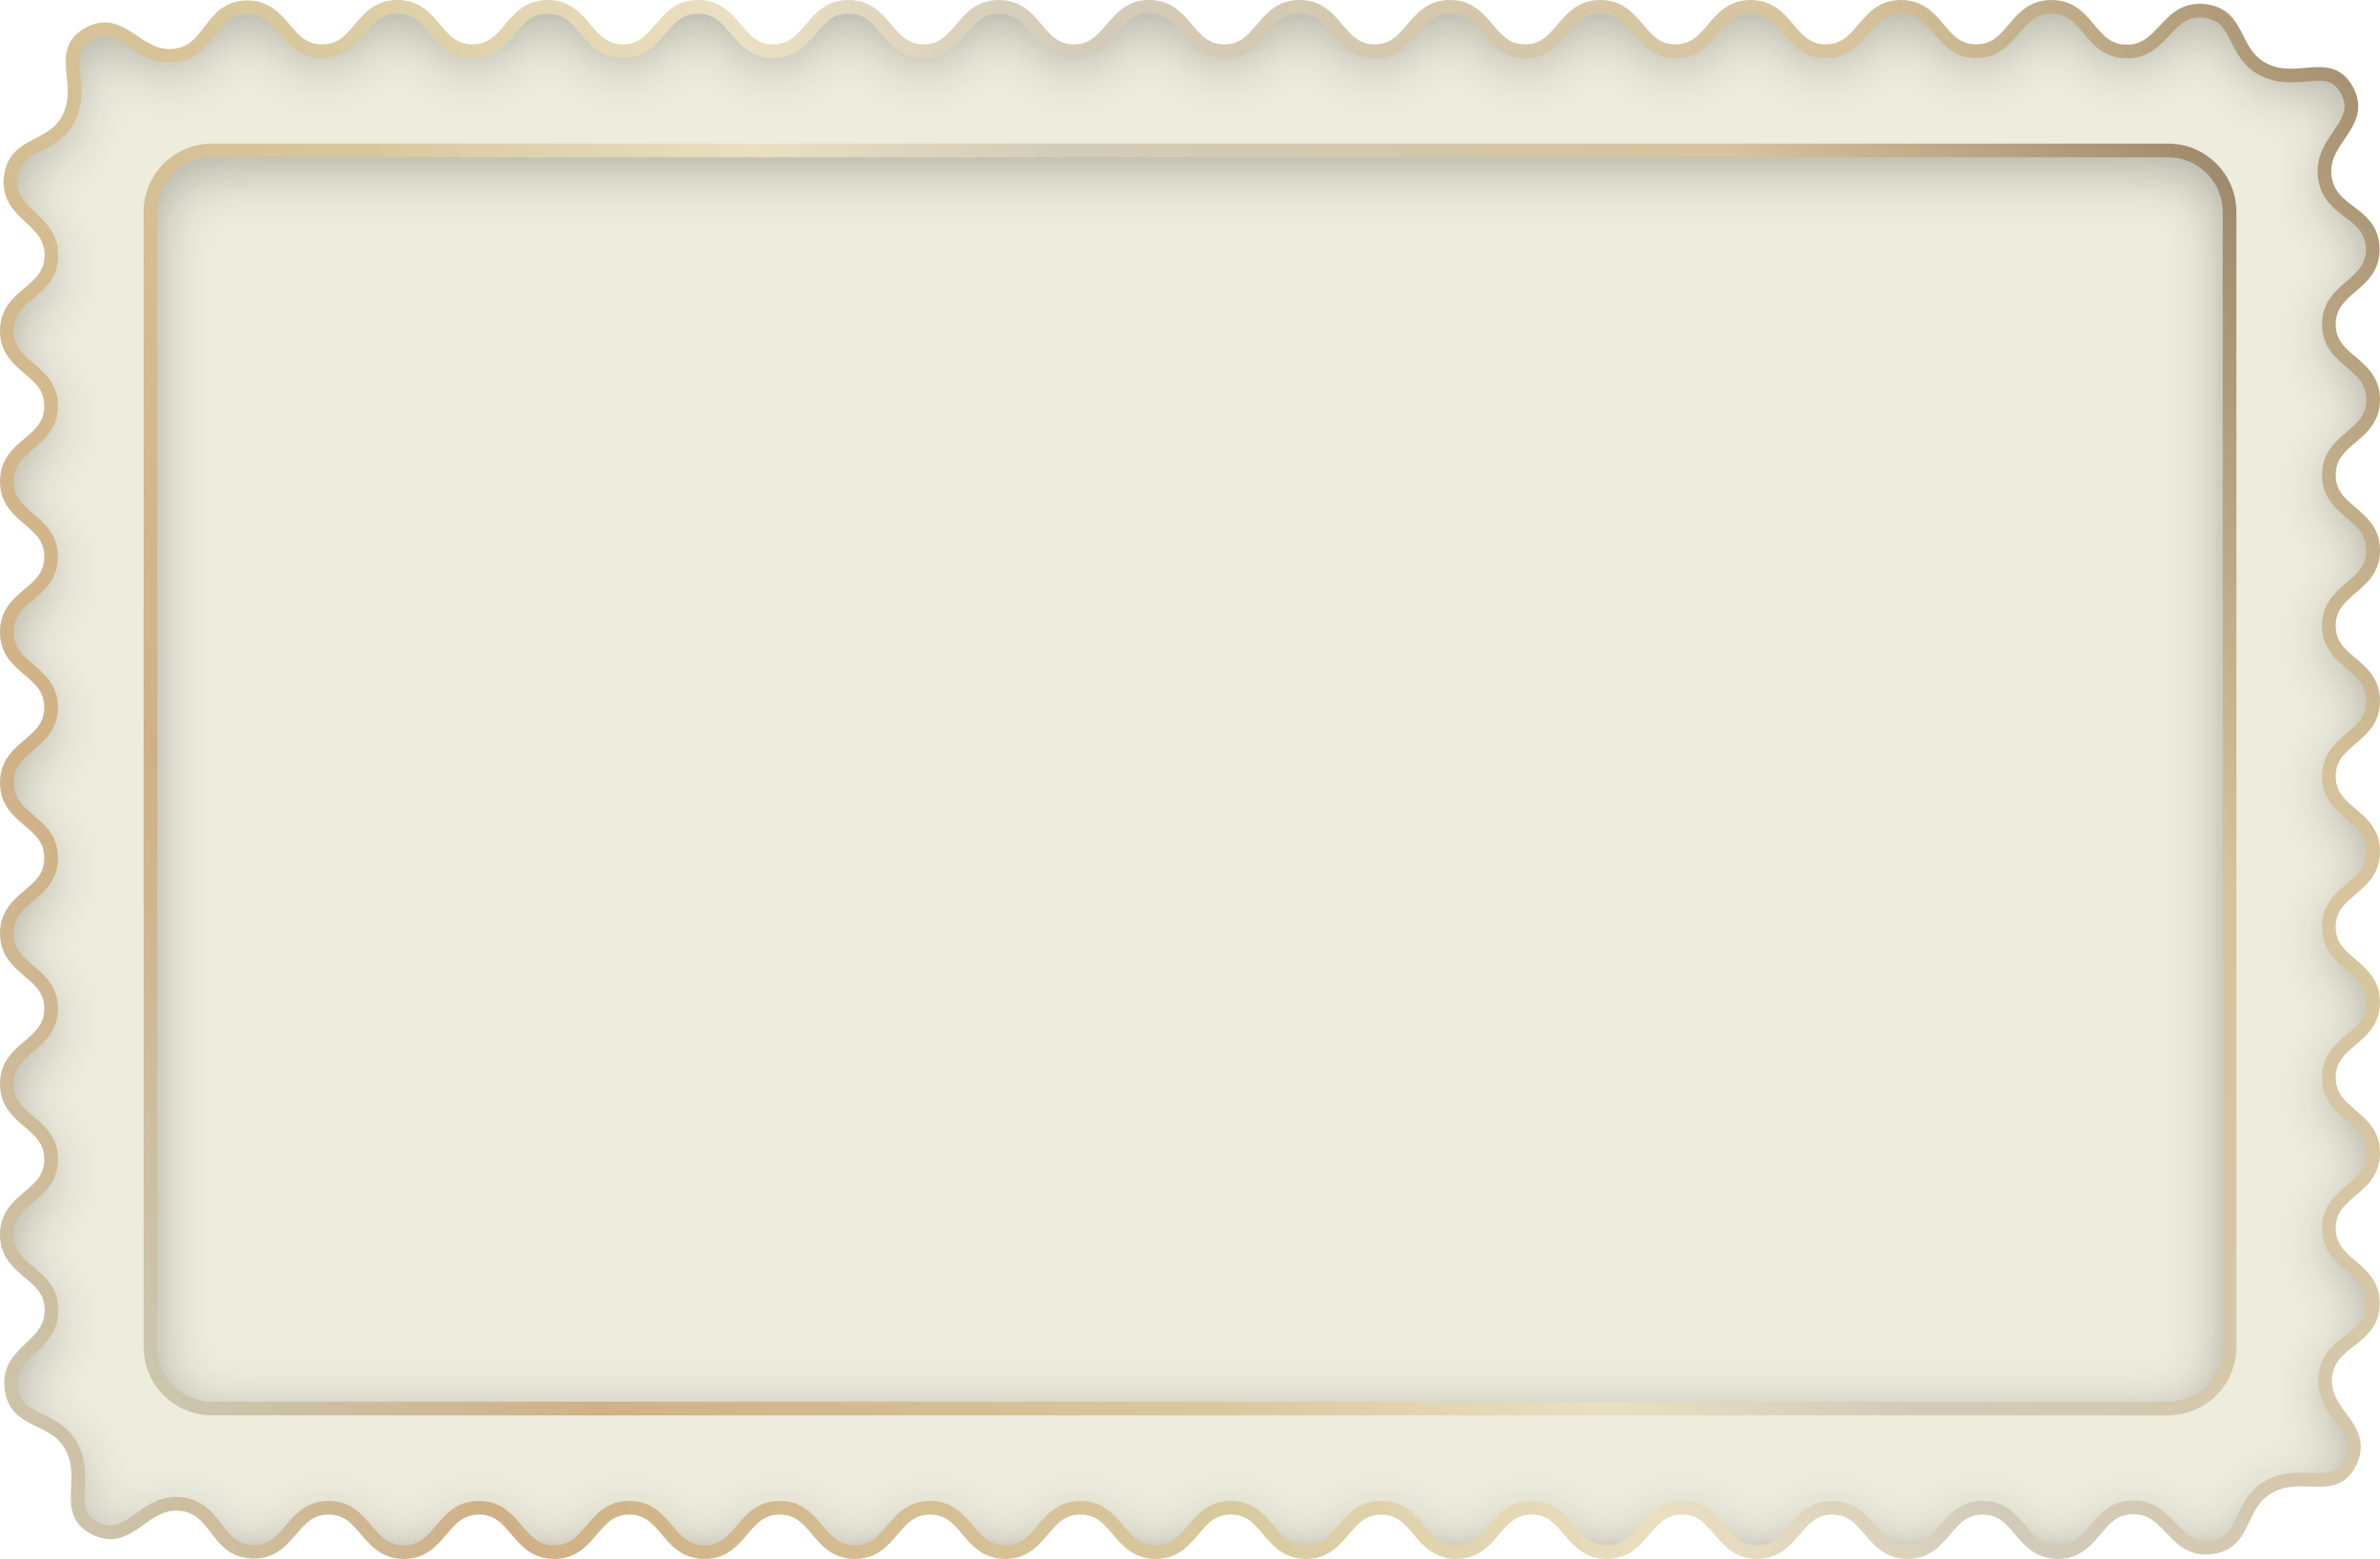
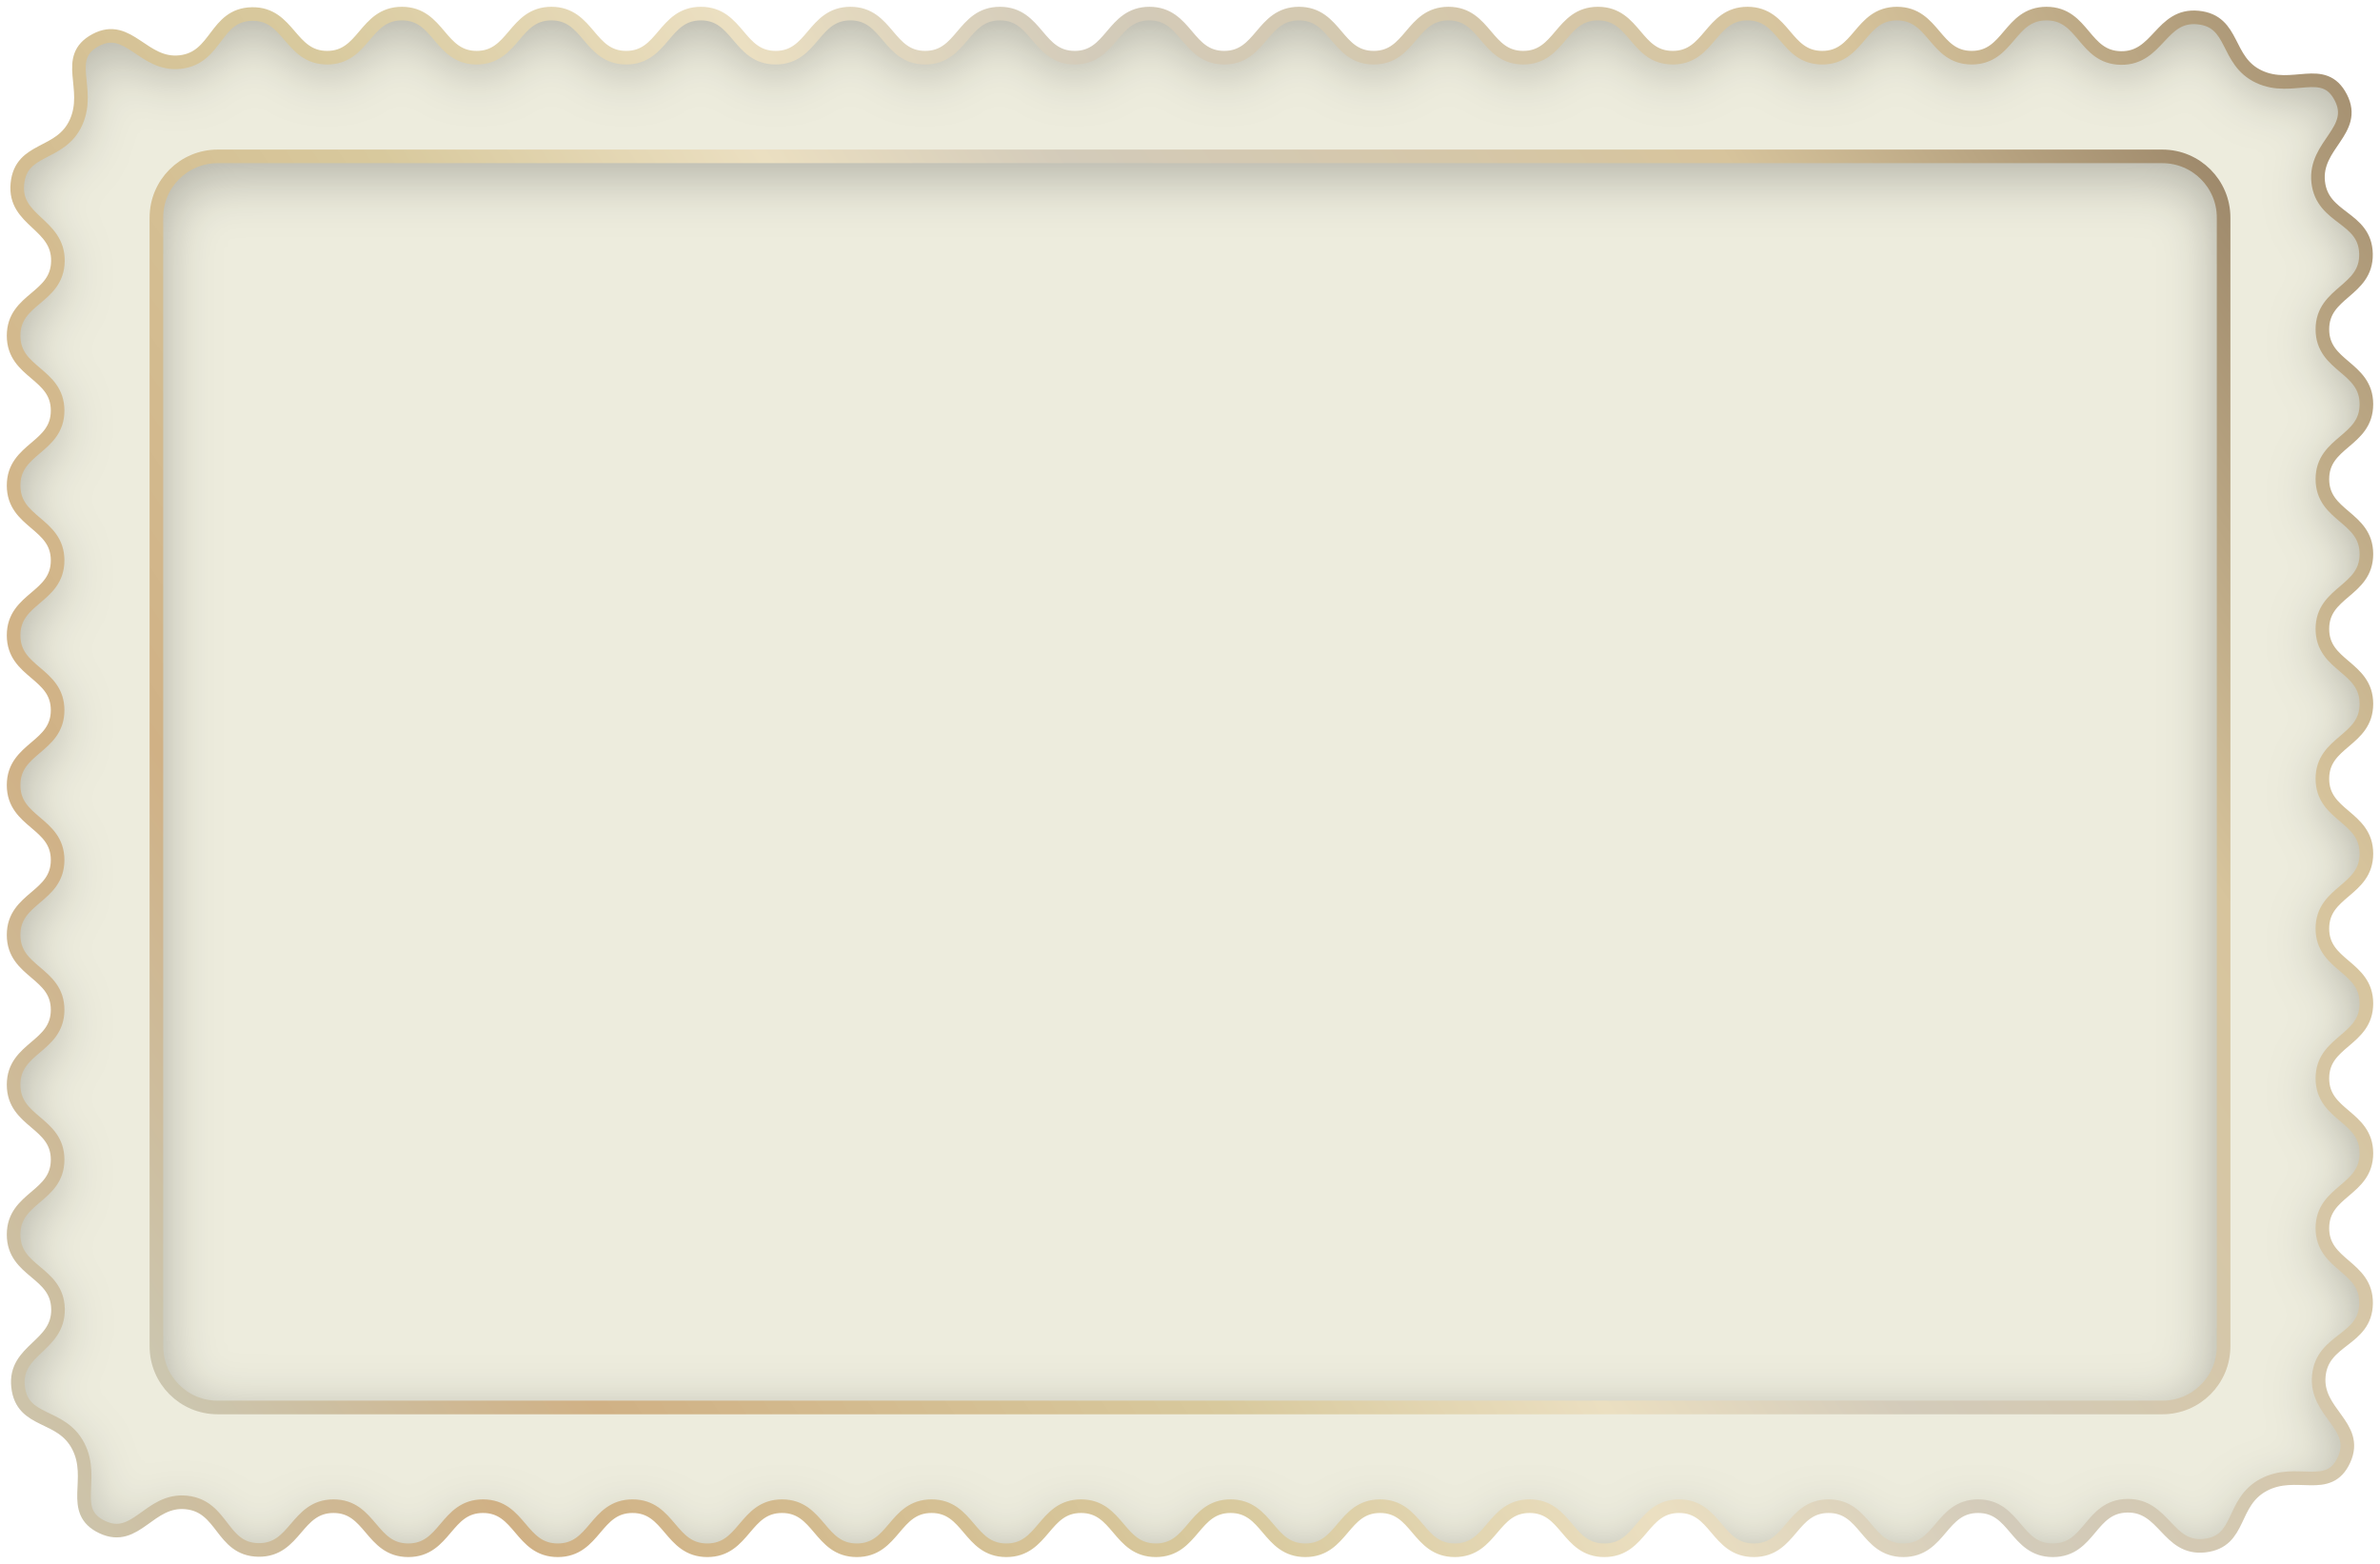
- <svg xmlns="http://www.w3.org/2000/svg" width="174" height="114" viewBox="0 0 174 114" fill="none">
-   <g filter="url(#filter0_i_3613_2294)">
-     <path fill-rule="evenodd" clip-rule="evenodd" d="M24.023 110.258C21.275 110.258 21.251 113.516 18.503 113.476C15.755 113.435 15.932 110.256 13.197 109.984C10.463 109.711 9.517 112.968 7.028 111.8C4.539 110.631 6.517 108.293 5.256 105.846C3.995 103.399 1.129 104.206 0.828 101.468C0.527 98.731 3.812 98.518 3.765 95.764C3.718 93.011 0.5 93.038 0.5 90.284C0.5 87.53 3.736 87.53 3.736 84.776C3.736 82.022 0.5 82.022 0.5 79.267C0.5 76.513 3.736 76.513 3.736 73.759C3.736 71.005 0.5 71.005 0.5 68.251C0.5 65.497 3.736 65.497 3.736 62.743C3.736 59.989 0.5 59.989 0.5 57.234C0.5 54.48 3.736 54.48 3.736 51.726C3.736 48.972 0.5 48.972 0.5 46.218C0.5 43.464 3.736 43.464 3.736 40.71C3.736 37.956 0.5 37.956 0.5 35.201C0.5 32.447 3.736 32.447 3.736 29.693C3.736 26.939 0.5 26.939 0.5 24.185C0.5 21.431 3.72 21.453 3.758 18.699C3.796 15.945 0.515 15.762 0.778 13.021C1.041 10.279 3.951 11.01 5.088 8.502C6.225 5.995 4.11 3.741 6.536 2.447C8.962 1.153 10.025 4.375 12.755 4.063C15.486 3.752 15.282 0.581 18.03 0.532C20.778 0.483 20.807 3.743 23.555 3.742C26.304 3.742 26.303 0.5 29.052 0.5C31.8 0.5 31.8 3.742 34.548 3.742C37.297 3.742 37.297 0.5 40.045 0.5C42.793 0.5 42.793 3.742 45.542 3.742C48.29 3.742 48.29 0.5 51.038 0.5C53.786 0.5 53.786 3.742 56.535 3.742C59.283 3.742 59.283 0.5 62.031 0.5C64.78 0.5 64.78 3.742 67.528 3.742C70.276 3.742 70.276 0.5 73.025 0.5C75.773 0.5 75.773 3.742 78.521 3.742C81.269 3.742 81.269 0.5 84.018 0.5C86.766 0.5 86.766 3.742 89.514 3.742C92.263 3.742 92.263 0.5 95.011 0.5C97.759 0.5 97.759 3.742 100.508 3.742C103.256 3.742 103.256 0.5 106.004 0.5C108.753 0.5 108.753 3.742 111.501 3.742C114.249 3.742 114.249 0.5 116.997 0.5C119.746 0.5 119.746 3.742 122.494 3.742C125.242 3.742 125.242 0.5 127.991 0.5C130.739 0.5 130.739 3.742 133.487 3.742C136.236 3.742 136.236 0.5 138.984 0.5C141.732 0.5 141.732 3.742 144.48 3.742C147.229 3.742 147.229 0.5 149.977 0.5C152.725 0.5 152.702 3.726 155.45 3.766C158.198 3.807 158.388 0.517 161.122 0.79C163.857 1.062 163.11 3.968 165.599 5.137C168.087 6.305 170.357 4.219 171.618 6.666C172.88 9.113 169.655 10.149 169.956 12.887C170.257 15.624 173.423 15.427 173.47 18.18C173.517 20.934 170.264 20.962 170.264 23.716C170.264 26.47 173.5 26.47 173.5 29.224C173.5 31.979 170.264 31.979 170.264 34.733C170.264 37.487 173.5 37.487 173.5 40.241C173.5 42.995 170.264 42.995 170.264 45.749C170.264 48.503 173.5 48.503 173.5 51.257C173.5 54.011 170.264 54.011 170.264 56.766C170.264 59.52 173.5 59.52 173.5 62.274C173.5 65.028 170.264 65.028 170.264 67.782C170.264 70.536 173.5 70.536 173.5 73.29C173.5 76.044 170.264 76.044 170.264 78.799C170.264 81.553 173.5 81.553 173.5 84.307C173.5 87.061 170.264 87.061 170.264 89.815C170.264 92.569 173.516 92.592 173.477 95.346C173.439 98.1 170.264 97.928 170.002 100.669C169.739 103.411 172.995 104.332 171.858 106.839C170.721 109.347 168.37 107.397 165.944 108.691C163.518 109.985 164.341 112.846 161.611 113.158C158.88 113.47 158.66 110.177 155.912 110.226C153.164 110.275 153.193 113.5 150.445 113.5C147.697 113.5 147.697 110.258 144.948 110.258C142.2 110.258 142.2 113.5 139.452 113.5C136.703 113.5 136.703 110.258 133.955 110.258C131.207 110.258 131.207 113.5 128.458 113.5C125.71 113.5 125.71 110.258 122.962 110.258C120.213 110.258 120.213 113.5 117.465 113.5C114.717 113.5 114.717 110.258 111.969 110.258C109.22 110.258 109.22 113.5 106.472 113.5C103.724 113.5 103.724 110.258 100.975 110.258C98.227 110.258 98.227 113.5 95.479 113.5C92.731 113.5 92.731 110.258 89.982 110.258C87.234 110.258 87.234 113.5 84.486 113.5C81.737 113.5 81.737 110.258 78.989 110.258C76.241 110.258 76.241 113.5 73.492 113.5C70.744 113.5 70.744 110.258 67.996 110.258C65.247 110.258 65.247 113.5 62.499 113.5C59.751 113.5 59.751 110.258 57.002 110.258C54.254 110.258 54.254 113.5 51.506 113.5C48.758 113.5 48.758 110.258 46.009 110.258C43.261 110.258 43.261 113.5 40.513 113.5C37.764 113.5 37.764 110.258 35.016 110.258C32.268 110.258 32.268 113.5 29.52 113.5C26.771 113.5 26.771 110.258 24.023 110.258Z" fill="#EDECDD" />
+ <svg xmlns="http://www.w3.org/2000/svg" width="175" height="115" viewBox="0 0 175 115" fill="none">
+   <g filter="url(#filter0_i_3924_2613)">
+     <path fill-rule="evenodd" clip-rule="evenodd" d="M24.523 110.758C21.775 110.758 21.751 114.016 19.003 113.976C16.255 113.935 16.432 110.756 13.697 110.484C10.963 110.211 10.017 113.468 7.528 112.3C5.039 111.131 7.017 108.793 5.756 106.346C4.495 103.899 1.629 104.706 1.328 101.968C1.027 99.231 4.312 99.018 4.265 96.264C4.218 93.511 1 93.538 1 90.784C1 88.03 4.236 88.03 4.236 85.276C4.236 82.522 1 82.522 1 79.767C1 77.013 4.236 77.013 4.236 74.259C4.236 71.505 1 71.505 1 68.751C1 65.997 4.236 65.997 4.236 63.243C4.236 60.489 1 60.489 1 57.734C1 54.98 4.236 54.98 4.236 52.226C4.236 49.472 1 49.472 1 46.718C1 43.964 4.236 43.964 4.236 41.21C4.236 38.456 1 38.456 1 35.701C1 32.947 4.236 32.947 4.236 30.193C4.236 27.439 1 27.439 1 24.685C1 21.931 4.22 21.953 4.258 19.199C4.296 16.445 1.015 16.262 1.278 13.521C1.541 10.779 4.451 11.51 5.588 9.002C6.725 6.495 4.61 4.241 7.036 2.947C9.462 1.653 10.525 4.875 13.255 4.563C15.986 4.252 15.782 1.081 18.53 1.032C21.278 0.983 21.307 4.243 24.055 4.242C26.804 4.242 26.803 1 29.552 1C32.3 1 32.3 4.242 35.048 4.242C37.797 4.242 37.797 1 40.545 1C43.293 1 43.293 4.242 46.042 4.242C48.79 4.242 48.79 1 51.538 1C54.286 1 54.286 4.242 57.035 4.242C59.783 4.242 59.783 1 62.531 1C65.28 1 65.28 4.242 68.028 4.242C70.776 4.242 70.776 1 73.525 1C76.273 1 76.273 4.242 79.021 4.242C81.769 4.242 81.769 1 84.518 1C87.266 1 87.266 4.242 90.014 4.242C92.763 4.242 92.763 1 95.511 1C98.259 1 98.259 4.242 101.008 4.242C103.756 4.242 103.756 1 106.504 1C109.253 1 109.253 4.242 112.001 4.242C114.749 4.242 114.749 1 117.497 1C120.246 1 120.246 4.242 122.994 4.242C125.742 4.242 125.742 1 128.491 1C131.239 1 131.239 4.242 133.987 4.242C136.736 4.242 136.736 1 139.484 1C142.232 1 142.232 4.242 144.98 4.242C147.729 4.242 147.729 1 150.477 1C153.225 1 153.202 4.226 155.95 4.266C158.698 4.307 158.888 1.017 161.622 1.29C164.357 1.562 163.61 4.468 166.099 5.637C168.587 6.805 170.857 4.719 172.118 7.166C173.38 9.613 170.155 10.649 170.456 13.387C170.757 16.125 173.923 15.927 173.97 18.68C174.017 21.434 170.764 21.462 170.764 24.216C170.764 26.97 174 26.97 174 29.724C174 32.478 170.764 32.478 170.764 35.233C170.764 37.987 174 37.987 174 40.741C174 43.495 170.764 43.495 170.764 46.249C170.764 49.003 174 49.003 174 51.757C174 54.511 170.764 54.511 170.764 57.266C170.764 60.02 174 60.02 174 62.774C174 65.528 170.764 65.528 170.764 68.282C170.764 71.036 174 71.036 174 73.79C174 76.544 170.764 76.544 170.764 79.299C170.764 82.053 174 82.053 174 84.807C174 87.561 170.764 87.561 170.764 90.315C170.764 93.069 174.016 93.092 173.977 95.846C173.939 98.6 170.764 98.428 170.502 101.169C170.239 103.911 173.495 104.832 172.358 107.339C171.221 109.847 168.87 107.897 166.444 109.191C164.018 110.485 164.841 113.346 162.111 113.658C159.38 113.97 159.16 110.677 156.412 110.726C153.664 110.775 153.693 114 150.945 114C148.197 114 148.197 110.758 145.448 110.758C142.7 110.758 142.7 114 139.952 114C137.203 114 137.203 110.758 134.455 110.758C131.707 110.758 131.707 114 128.958 114C126.21 114 126.21 110.758 123.462 110.758C120.713 110.758 120.713 114 117.965 114C115.217 114 115.217 110.758 112.469 110.758C109.72 110.758 109.72 114 106.972 114C104.224 114 104.224 110.758 101.475 110.758C98.727 110.758 98.727 114 95.979 114C93.231 114 93.231 110.758 90.482 110.758C87.734 110.758 87.734 114 84.986 114C82.237 114 82.237 110.758 79.489 110.758C76.741 110.758 76.741 114 73.992 114C71.244 114 71.244 110.758 68.496 110.758C65.747 110.758 65.747 114 62.999 114C60.251 114 60.251 110.758 57.502 110.758C54.754 110.758 54.754 114 52.006 114C49.258 114 49.258 110.758 46.509 110.758C43.761 110.758 43.761 114 41.013 114C38.264 114 38.264 110.758 35.516 110.758C32.768 110.758 32.768 114 30.02 114C27.271 114 27.271 110.758 24.523 110.758Z" fill="#EDECDD" />
  </g>
-   <path fill-rule="evenodd" clip-rule="evenodd" d="M24.023 110.258C21.275 110.258 21.251 113.516 18.503 113.476C15.755 113.435 15.932 110.256 13.197 109.984C10.463 109.711 9.517 112.968 7.028 111.8C4.539 110.631 6.517 108.293 5.256 105.846C3.995 103.399 1.129 104.206 0.828 101.468C0.527 98.731 3.812 98.518 3.765 95.764C3.718 93.011 0.5 93.038 0.5 90.284C0.5 87.53 3.736 87.53 3.736 84.776C3.736 82.022 0.5 82.022 0.5 79.267C0.5 76.513 3.736 76.513 3.736 73.759C3.736 71.005 0.5 71.005 0.5 68.251C0.5 65.497 3.736 65.497 3.736 62.743C3.736 59.989 0.5 59.989 0.5 57.234C0.5 54.48 3.736 54.48 3.736 51.726C3.736 48.972 0.5 48.972 0.5 46.218C0.5 43.464 3.736 43.464 3.736 40.71C3.736 37.956 0.5 37.956 0.5 35.201C0.5 32.447 3.736 32.447 3.736 29.693C3.736 26.939 0.5 26.939 0.5 24.185C0.5 21.431 3.72 21.453 3.758 18.699C3.796 15.945 0.515 15.762 0.778 13.021C1.041 10.279 3.951 11.01 5.088 8.502C6.225 5.995 4.11 3.741 6.536 2.447C8.962 1.153 10.025 4.375 12.755 4.063C15.486 3.752 15.282 0.581 18.03 0.532C20.778 0.483 20.807 3.743 23.555 3.742C26.304 3.742 26.303 0.5 29.052 0.5C31.8 0.5 31.8 3.742 34.548 3.742C37.297 3.742 37.297 0.5 40.045 0.5C42.793 0.5 42.793 3.742 45.542 3.742C48.29 3.742 48.29 0.5 51.038 0.5C53.786 0.5 53.786 3.742 56.535 3.742C59.283 3.742 59.283 0.5 62.031 0.5C64.78 0.5 64.78 3.742 67.528 3.742C70.276 3.742 70.276 0.5 73.025 0.5C75.773 0.5 75.773 3.742 78.521 3.742C81.269 3.742 81.269 0.5 84.018 0.5C86.766 0.5 86.766 3.742 89.514 3.742C92.263 3.742 92.263 0.5 95.011 0.5C97.759 0.5 97.759 3.742 100.508 3.742C103.256 3.742 103.256 0.5 106.004 0.5C108.753 0.5 108.753 3.742 111.501 3.742C114.249 3.742 114.249 0.5 116.997 0.5C119.746 0.5 119.746 3.742 122.494 3.742C125.242 3.742 125.242 0.5 127.991 0.5C130.739 0.5 130.739 3.742 133.487 3.742C136.236 3.742 136.236 0.5 138.984 0.5C141.732 0.5 141.732 3.742 144.48 3.742C147.229 3.742 147.229 0.5 149.977 0.5C152.725 0.5 152.702 3.726 155.45 3.766C158.198 3.807 158.388 0.517 161.122 0.79C163.857 1.062 163.11 3.968 165.599 5.137C168.087 6.305 170.357 4.219 171.618 6.666C172.88 9.113 169.655 10.149 169.956 12.887C170.257 15.624 173.423 15.427 173.47 18.18C173.517 20.934 170.264 20.962 170.264 23.716C170.264 26.47 173.5 26.47 173.5 29.224C173.5 31.979 170.264 31.979 170.264 34.733C170.264 37.487 173.5 37.487 173.5 40.241C173.5 42.995 170.264 42.995 170.264 45.749C170.264 48.503 173.5 48.503 173.5 51.257C173.5 54.011 170.264 54.011 170.264 56.766C170.264 59.52 173.5 59.52 173.5 62.274C173.5 65.028 170.264 65.028 170.264 67.782C170.264 70.536 173.5 70.536 173.5 73.29C173.5 76.044 170.264 76.044 170.264 78.799C170.264 81.553 173.5 81.553 173.5 84.307C173.5 87.061 170.264 87.061 170.264 89.815C170.264 92.569 173.516 92.592 173.477 95.346C173.439 98.1 170.264 97.928 170.002 100.669C169.739 103.411 172.995 104.332 171.858 106.839C170.721 109.347 168.37 107.397 165.944 108.691C163.518 109.985 164.341 112.846 161.611 113.158C158.88 113.47 158.66 110.177 155.912 110.226C153.164 110.275 153.193 113.5 150.445 113.5C147.697 113.5 147.697 110.258 144.948 110.258C142.2 110.258 142.2 113.5 139.452 113.5C136.703 113.5 136.703 110.258 133.955 110.258C131.207 110.258 131.207 113.5 128.458 113.5C125.71 113.5 125.71 110.258 122.962 110.258C120.213 110.258 120.213 113.5 117.465 113.5C114.717 113.5 114.717 110.258 111.969 110.258C109.22 110.258 109.22 113.5 106.472 113.5C103.724 113.5 103.724 110.258 100.975 110.258C98.227 110.258 98.227 113.5 95.479 113.5C92.731 113.5 92.731 110.258 89.982 110.258C87.234 110.258 87.234 113.5 84.486 113.5C81.737 113.5 81.737 110.258 78.989 110.258C76.241 110.258 76.241 113.5 73.492 113.5C70.744 113.5 70.744 110.258 67.996 110.258C65.247 110.258 65.247 113.5 62.499 113.5C59.751 113.5 59.751 110.258 57.002 110.258C54.254 110.258 54.254 113.5 51.506 113.5C48.758 113.5 48.758 110.258 46.009 110.258C43.261 110.258 43.261 113.5 40.513 113.5C37.764 113.5 37.764 110.258 35.016 110.258C32.268 110.258 32.268 113.5 29.52 113.5C26.771 113.5 26.771 110.258 24.023 110.258Z" stroke="url(#paint0_linear_3613_2294)" />
-   <g filter="url(#filter1_i_3613_2294)">
-     <rect x="11.5" y="102.5" width="91" height="151" rx="4" transform="rotate(-90 11.5 102.5)" fill="#EDECDD" />
+   <path fill-rule="evenodd" clip-rule="evenodd" d="M24.523 110.758C21.775 110.758 21.751 114.016 19.003 113.976C16.255 113.935 16.432 110.756 13.697 110.484C10.963 110.211 10.017 113.468 7.528 112.3C5.039 111.131 7.017 108.793 5.756 106.346C4.495 103.899 1.629 104.706 1.328 101.968C1.027 99.231 4.312 99.018 4.265 96.264C4.218 93.511 1 93.538 1 90.784C1 88.03 4.236 88.03 4.236 85.276C4.236 82.522 1 82.522 1 79.767C1 77.013 4.236 77.013 4.236 74.259C4.236 71.505 1 71.505 1 68.751C1 65.997 4.236 65.997 4.236 63.243C4.236 60.489 1 60.489 1 57.734C1 54.98 4.236 54.98 4.236 52.226C4.236 49.472 1 49.472 1 46.718C1 43.964 4.236 43.964 4.236 41.21C4.236 38.456 1 38.456 1 35.701C1 32.947 4.236 32.947 4.236 30.193C4.236 27.439 1 27.439 1 24.685C1 21.931 4.22 21.953 4.258 19.199C4.296 16.445 1.015 16.262 1.278 13.521C1.541 10.779 4.451 11.51 5.588 9.002C6.725 6.495 4.61 4.241 7.036 2.947C9.462 1.653 10.525 4.875 13.255 4.563C15.986 4.252 15.782 1.081 18.53 1.032C21.278 0.983 21.307 4.243 24.055 4.242C26.804 4.242 26.803 1 29.552 1C32.3 1 32.3 4.242 35.048 4.242C37.797 4.242 37.797 1 40.545 1C43.293 1 43.293 4.242 46.042 4.242C48.79 4.242 48.79 1 51.538 1C54.286 1 54.286 4.242 57.035 4.242C59.783 4.242 59.783 1 62.531 1C65.28 1 65.28 4.242 68.028 4.242C70.776 4.242 70.776 1 73.525 1C76.273 1 76.273 4.242 79.021 4.242C81.769 4.242 81.769 1 84.518 1C87.266 1 87.266 4.242 90.014 4.242C92.763 4.242 92.763 1 95.511 1C98.259 1 98.259 4.242 101.008 4.242C103.756 4.242 103.756 1 106.504 1C109.253 1 109.253 4.242 112.001 4.242C114.749 4.242 114.749 1 117.497 1C120.246 1 120.246 4.242 122.994 4.242C125.742 4.242 125.742 1 128.491 1C131.239 1 131.239 4.242 133.987 4.242C136.736 4.242 136.736 1 139.484 1C142.232 1 142.232 4.242 144.98 4.242C147.729 4.242 147.729 1 150.477 1C153.225 1 153.202 4.226 155.95 4.266C158.698 4.307 158.888 1.017 161.622 1.29C164.357 1.562 163.61 4.468 166.099 5.637C168.587 6.805 170.857 4.719 172.118 7.166C173.38 9.613 170.155 10.649 170.456 13.387C170.757 16.125 173.923 15.927 173.97 18.68C174.017 21.434 170.764 21.462 170.764 24.216C170.764 26.97 174 26.97 174 29.724C174 32.478 170.764 32.478 170.764 35.233C170.764 37.987 174 37.987 174 40.741C174 43.495 170.764 43.495 170.764 46.249C170.764 49.003 174 49.003 174 51.757C174 54.511 170.764 54.511 170.764 57.266C170.764 60.02 174 60.02 174 62.774C174 65.528 170.764 65.528 170.764 68.282C170.764 71.036 174 71.036 174 73.79C174 76.544 170.764 76.544 170.764 79.299C170.764 82.053 174 82.053 174 84.807C174 87.561 170.764 87.561 170.764 90.315C170.764 93.069 174.016 93.092 173.977 95.846C173.939 98.6 170.764 98.428 170.502 101.169C170.239 103.911 173.495 104.832 172.358 107.339C171.221 109.847 168.87 107.897 166.444 109.191C164.018 110.485 164.841 113.346 162.111 113.658C159.38 113.97 159.16 110.677 156.412 110.726C153.664 110.775 153.693 114 150.945 114C148.197 114 148.197 110.758 145.448 110.758C142.7 110.758 142.7 114 139.952 114C137.203 114 137.203 110.758 134.455 110.758C131.707 110.758 131.707 114 128.958 114C126.21 114 126.21 110.758 123.462 110.758C120.713 110.758 120.713 114 117.965 114C115.217 114 115.217 110.758 112.469 110.758C109.72 110.758 109.72 114 106.972 114C104.224 114 104.224 110.758 101.475 110.758C98.727 110.758 98.727 114 95.979 114C93.231 114 93.231 110.758 90.482 110.758C87.734 110.758 87.734 114 84.986 114C82.237 114 82.237 110.758 79.489 110.758C76.741 110.758 76.741 114 73.992 114C71.244 114 71.244 110.758 68.496 110.758C65.747 110.758 65.747 114 62.999 114C60.251 114 60.251 110.758 57.502 110.758C54.754 110.758 54.754 114 52.006 114C49.258 114 49.258 110.758 46.509 110.758C43.761 110.758 43.761 114 41.013 114C38.264 114 38.264 110.758 35.516 110.758C32.768 110.758 32.768 114 30.02 114C27.271 114 27.271 110.758 24.523 110.758Z" stroke="url(#paint0_linear_3924_2613)" />
+   <g filter="url(#filter1_i_3924_2613)">
+     <rect x="12" y="103" width="91" height="151" rx="4" transform="rotate(-90 12 103)" fill="#EDECDD" />
  </g>
-   <rect x="11" y="103" width="92" height="152" rx="4.5" transform="rotate(-90 11 103)" stroke="url(#paint1_linear_3613_2294)" />
+   <rect x="11.5" y="103.5" width="92" height="152" rx="4.5" transform="rotate(-90 11.5 103.5)" stroke="url(#paint1_linear_3924_2613)" />
  <defs>
-     <filter id="filter0_i_3613_2294" x="0" y="0" width="174" height="115" filterUnits="userSpaceOnUse" color-interpolation-filters="sRGB">
+     <filter id="filter0_i_3924_2613" x="0.5" y="0.5" width="174" height="115" filterUnits="userSpaceOnUse" color-interpolation-filters="sRGB">
      <feFlood flood-opacity="0" result="BackgroundImageFix" />
      <feBlend mode="normal" in="SourceGraphic" in2="BackgroundImageFix" result="shape" />
      <feColorMatrix in="SourceAlpha" type="matrix" values="0 0 0 0 0 0 0 0 0 0 0 0 0 0 0 0 0 0 127 0" result="hardAlpha" />
      <feOffset dy="1" />
      <feGaussianBlur stdDeviation="2" />
      <feComposite in2="hardAlpha" operator="arithmetic" k2="-1" k3="1" />
      <feColorMatrix type="matrix" values="0 0 0 0 0 0 0 0 0 0 0 0 0 0 0 0 0 0 0.25 0" />
-       <feBlend mode="normal" in2="shape" result="effect1_innerShadow_3613_2294" />
+       <feBlend mode="normal" in2="shape" result="effect1_innerShadow_3924_2613" />
    </filter>
-     <filter id="filter1_i_3613_2294" x="10.5" y="10.5" width="153" height="94" filterUnits="userSpaceOnUse" color-interpolation-filters="sRGB">
+     <filter id="filter1_i_3924_2613" x="11" y="11" width="153" height="94" filterUnits="userSpaceOnUse" color-interpolation-filters="sRGB">
      <feFlood flood-opacity="0" result="BackgroundImageFix" />
      <feBlend mode="normal" in="SourceGraphic" in2="BackgroundImageFix" result="shape" />
      <feColorMatrix in="SourceAlpha" type="matrix" values="0 0 0 0 0 0 0 0 0 0 0 0 0 0 0 0 0 0 127 0" result="hardAlpha" />
      <feOffset dy="1" />
      <feGaussianBlur stdDeviation="2" />
      <feComposite in2="hardAlpha" operator="arithmetic" k2="-1" k3="1" />
      <feColorMatrix type="matrix" values="0 0 0 0 0 0 0 0 0 0 0 0 0 0 0 0 0 0 0.25 0" />
-       <feBlend mode="normal" in2="shape" result="effect1_innerShadow_3613_2294" />
+       <feBlend mode="normal" in2="shape" result="effect1_innerShadow_3924_2613" />
    </filter>
-     <linearGradient id="paint0_linear_3613_2294" x1="0.5" y1="109.384" x2="175.399" y2="0.782" gradientUnits="userSpaceOnUse">
+     <linearGradient id="paint0_linear_3924_2613" x1="1" y1="109.884" x2="175.899" y2="1.282" gradientUnits="userSpaceOnUse">
      <stop stop-color="#CCC6AF" />
      <stop offset="0.144" stop-color="#D0B185" />
      <stop offset="0.361" stop-color="#D8C99D" />
      <stop offset="0.494" stop-color="#EBDFC1" />
      <stop offset="0.599" stop-color="#D3CBBA" />
      <stop offset="0.828" stop-color="#D7C49C" />
      <stop offset="1" stop-color="#9D886A" />
    </linearGradient>
-     <linearGradient id="paint1_linear_3613_2294" x1="14.815" y1="102.5" x2="112.79" y2="248.08" gradientUnits="userSpaceOnUse">
+     <linearGradient id="paint1_linear_3924_2613" x1="15.315" y1="103" x2="113.29" y2="248.58" gradientUnits="userSpaceOnUse">
      <stop stop-color="#CCC6AF" />
      <stop offset="0.144" stop-color="#D0B185" />
      <stop offset="0.361" stop-color="#D8C99D" />
      <stop offset="0.494" stop-color="#EBDFC1" />
      <stop offset="0.599" stop-color="#D3CBBA" />
      <stop offset="0.828" stop-color="#D7C49C" />
      <stop offset="1" stop-color="#9D886A" />
    </linearGradient>
  </defs>
</svg>
